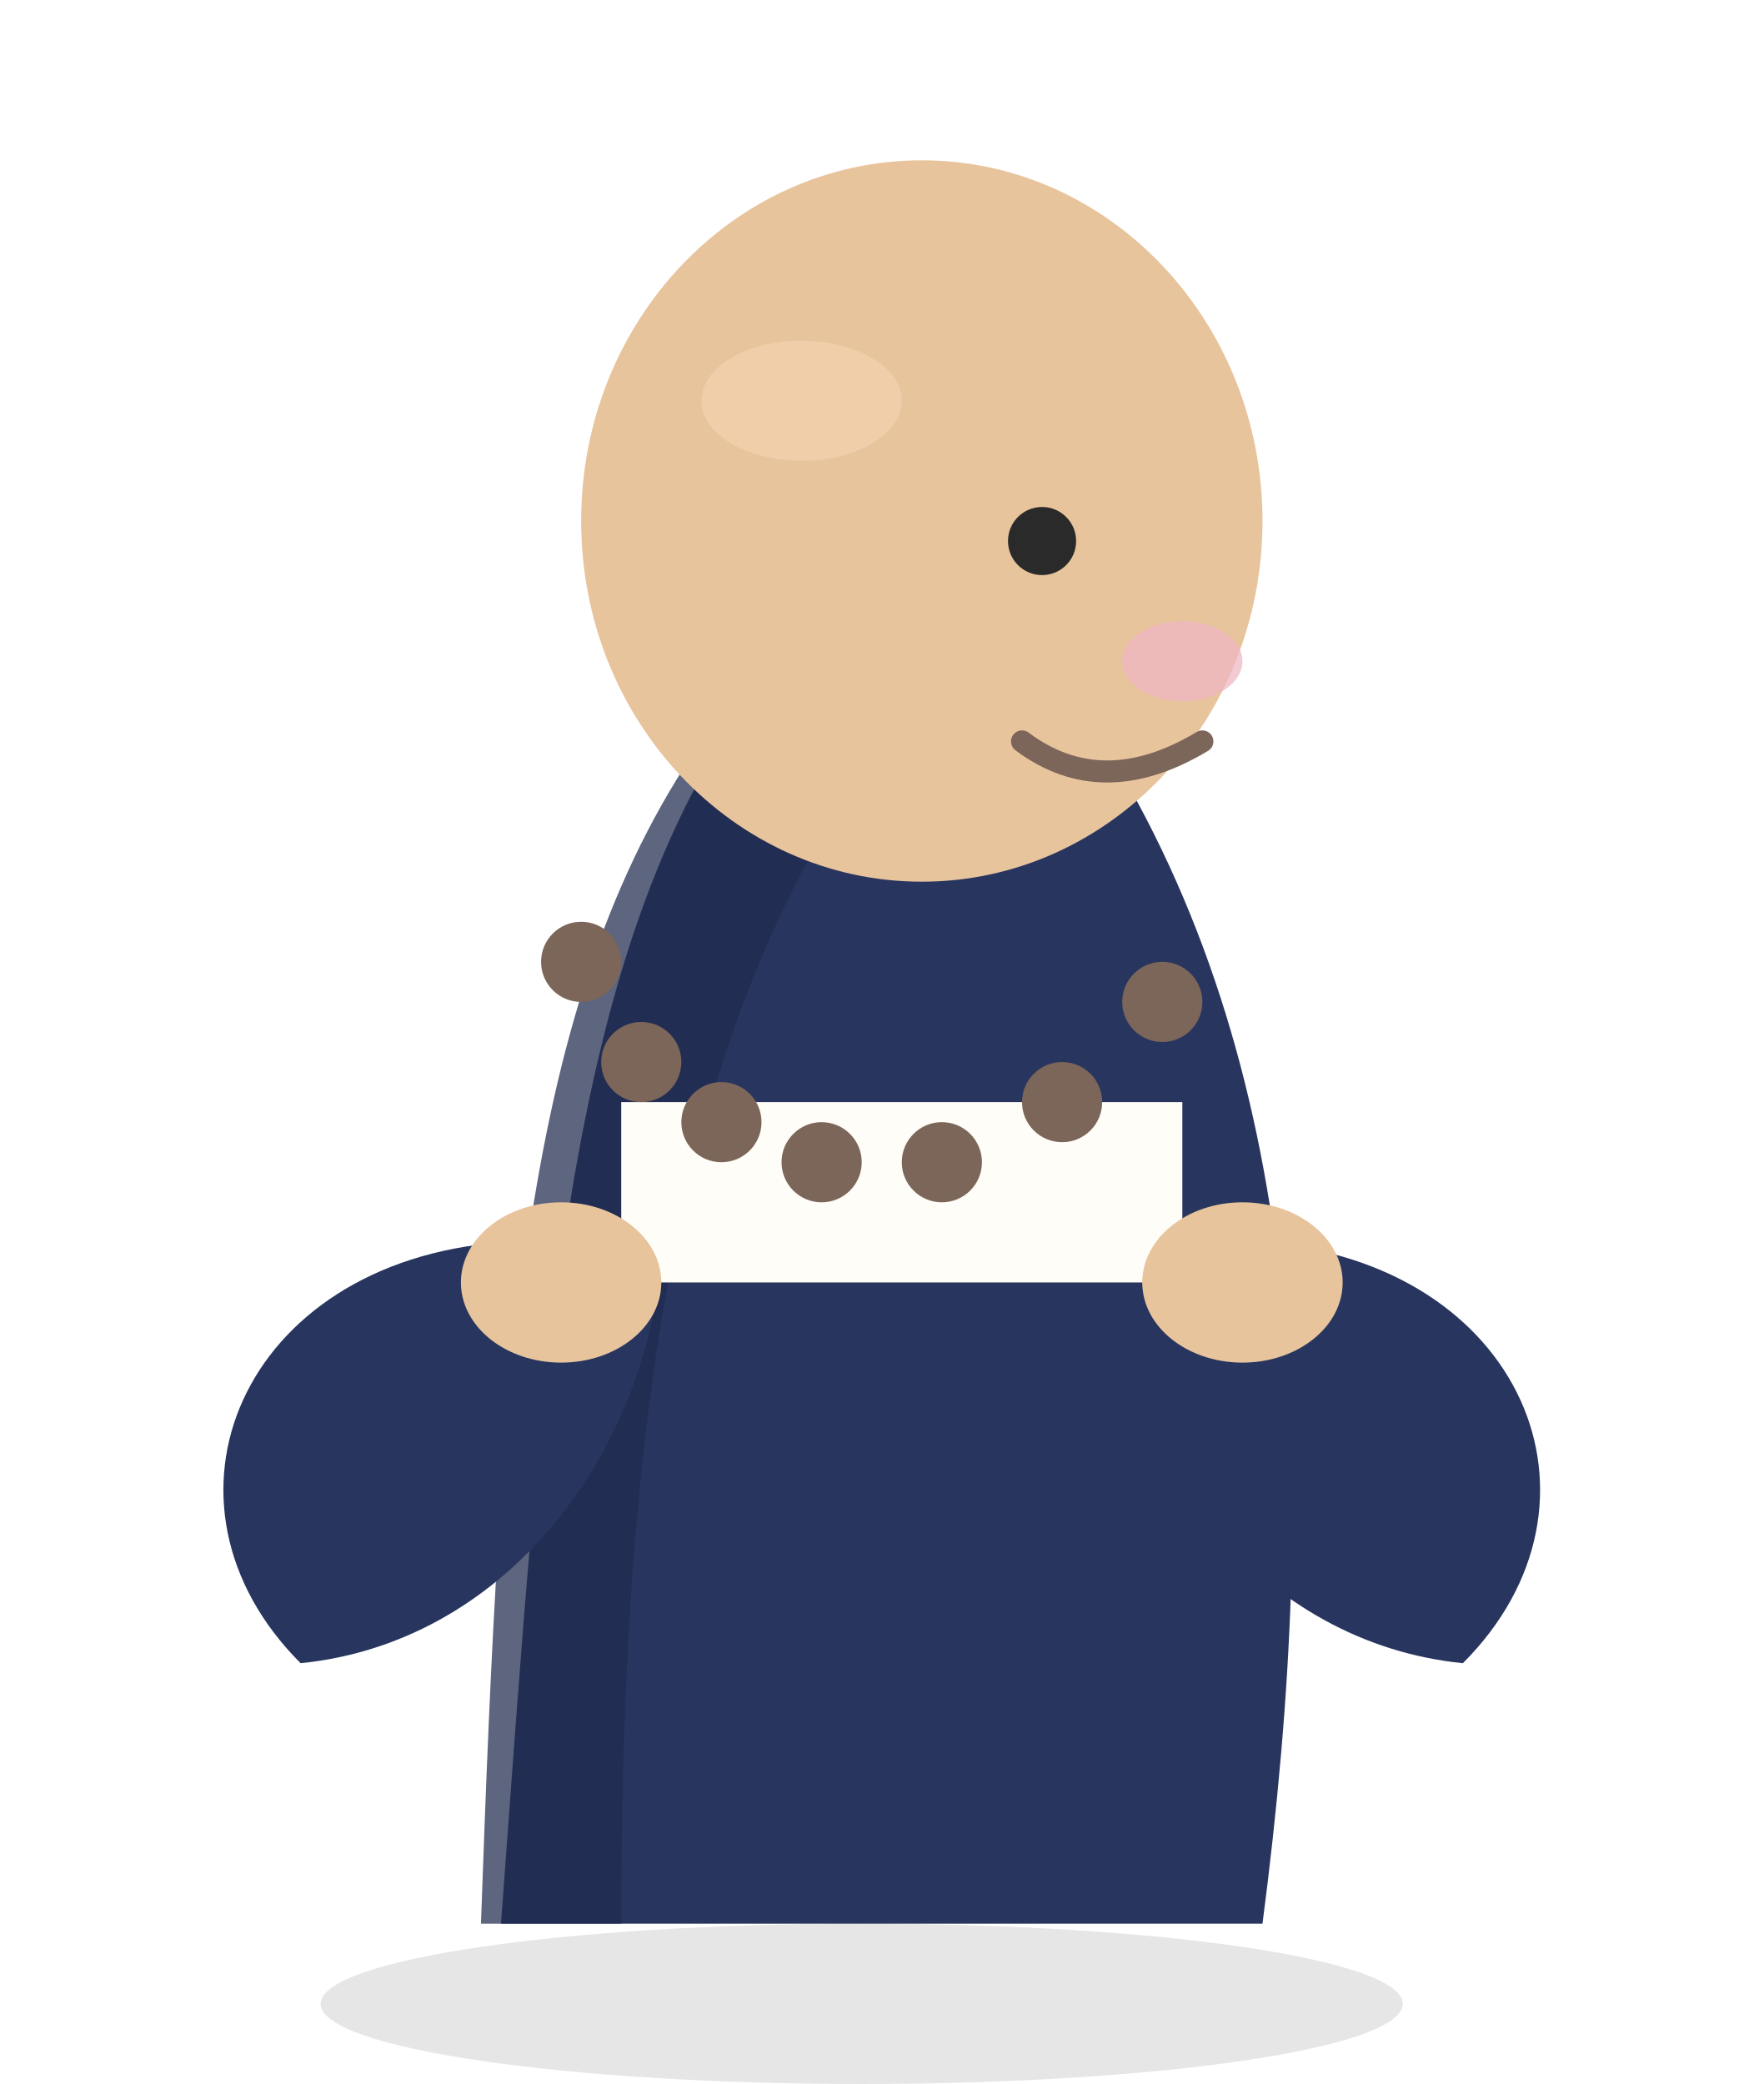
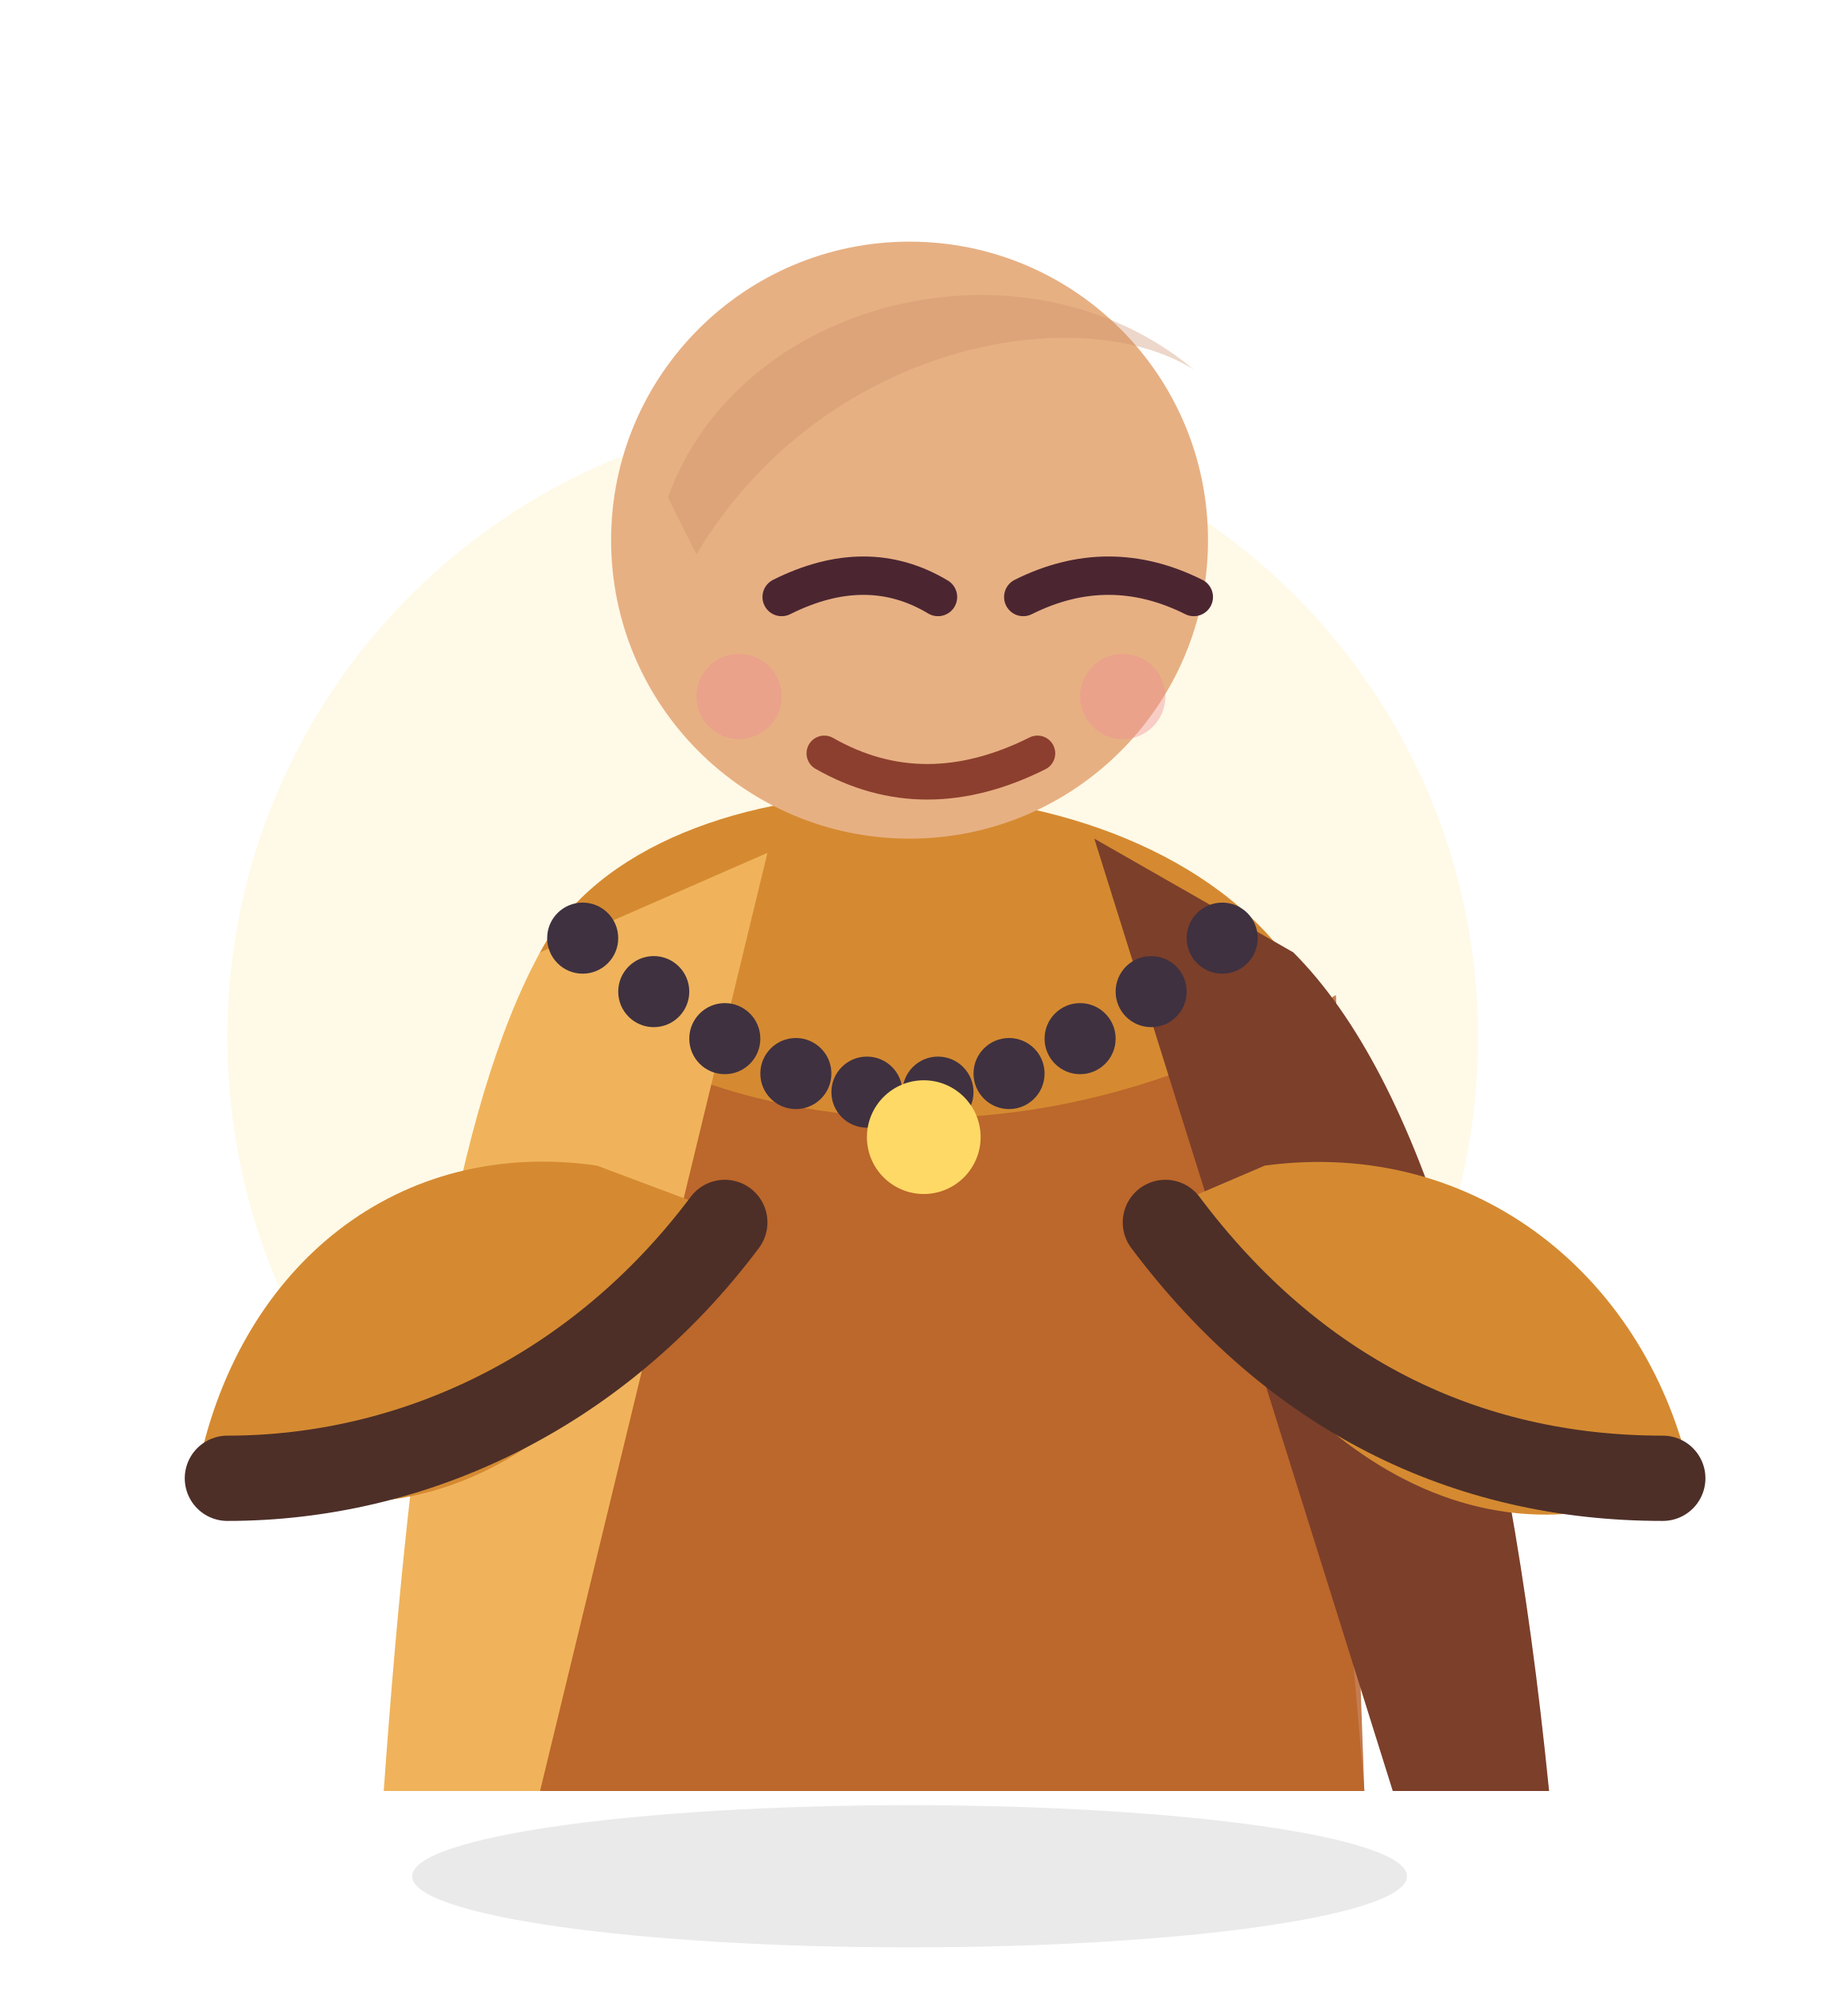
- <svg xmlns="http://www.w3.org/2000/svg" width="88" height="104" viewBox="0 0 88 104">
-   <ellipse cx="43" cy="100" rx="27" ry="4" fill="#000000" opacity="0.1" />
-   <path d="M25 96C27 69 28 50 36 37H55C65 53 66 73 63 96Z" fill="#28365f" />
-   <path d="M42 40C34 53 31 70 31 96H24C25 68 26 50 35 37Z" fill="#1f2a4d" opacity="0.72" />
-   <path d="M25 62C12 63 7 75 15 83C25 82 32 73 33 63Z" fill="#28365f" />
-   <path d="M63 62C76 63 81 75 73 83C63 82 56 73 55 63Z" fill="#28365f" />
-   <path d="M31 55H59V64H31Z" fill="#fffdf7" />
-   <ellipse cx="46" cy="26" rx="17" ry="18" fill="#e8c49d" />
-   <ellipse cx="40" cy="20" rx="5" ry="3" fill="#f2d1ad" opacity="0.75" />
-   <circle cx="52" cy="27" r="1.7" fill="#2a2a2a" />
-   <ellipse cx="59" cy="33" rx="3" ry="2" fill="#efb5c4" opacity="0.72" />
-   <path d="M51 37Q55 40 60 37" fill="none" stroke="#7c6559" stroke-width="1.1" stroke-linecap="round" />
-   <g fill="#7c6559">
-     <circle cx="29" cy="48" r="2" />
-     <circle cx="32" cy="53" r="2" />
-     <circle cx="36" cy="56" r="2" />
-     <circle cx="41" cy="58" r="2" />
-     <circle cx="47" cy="58" r="2" />
-     <circle cx="53" cy="55" r="2" />
-     <circle cx="58" cy="50" r="2" />
+ <svg xmlns="http://www.w3.org/2000/svg" width="130" height="140" viewBox="0 0 130 140">
+   <defs>
+     <style>
+       .body {
+         transform-origin: 64px 116px;
+         animation: monkBreath 2.3s ease-in-out infinite;
+       }
+       .head {
+         transform-origin: 64px 41px;
+         animation: monkHead 2.3s ease-in-out infinite;
+       }
+       .beads {
+         transform-origin: 64px 70px;
+         animation: beads 2.3s ease-in-out infinite;
+       }
+       .aura {
+         transform-origin: 65px 70px;
+         animation: aura 1.8s ease-in-out infinite;
+       }
+       .ki {
+         transform-origin: 92px 54px;
+         animation: ki 1.1s ease-in-out infinite;
+       }
+       @keyframes monkBreath {
+         0%,
+         100% {
+           transform: translateY(0);
+         }
+         50% {
+           transform: translateY(-4px);
+         }
+       }
+       @keyframes monkHead {
+         0%,
+         100% {
+           transform: rotate(-1deg);
+         }
+         50% {
+           transform: rotate(2deg);
+         }
+       }
+       @keyframes beads {
+         0%,
+         100% {
+           transform: translateY(0);
+         }
+         50% {
+           transform: translateY(3px);
+         }
+       }
+       @keyframes aura {
+         0%,
+         100% {
+           opacity: 0.18;
+           transform: scale(0.92);
+         }
+         50% {
+           opacity: 0.42;
+           transform: scale(1.08);
+         }
+       }
+       @keyframes ki {
+         0%,
+         100% {
+           transform: scale(0.92);
+           opacity: 0.55;
+         }
+         50% {
+           transform: scale(1.08);
+           opacity: 1;
+         }
+       }
+       @media (prefers-reduced-motion: reduce) {
+         .body,
+         .head,
+         .beads,
+         .aura,
+         .ki {
+           animation: none;
+         }
+       }
+     </style>
+   </defs>
+   <ellipse cx="64" cy="132" rx="35" ry="5" fill="#2d2433" opacity=".1" />
+   <circle class="aura" cx="60" cy="73" r="44" fill="#ffd966" opacity=".16" />
+   <g class="body">
+     <path d="M38 67C46 52 80 52 91 68L96 126H31Z" fill="#d58a31" />
+     <path d="M38 70C51 80 73 83 94 70L96 126H31Z" fill="#b75f2a" opacity=".82" />
+     <path d="M54 60L38 126H27C29 98 32 78 38 67Z" fill="#f0b35b" />
+     <path d="M77 59L98 126H109C106 96 100 76 91 67Z" fill="#7c3f2a" />
+     <path d="M42 82C28 80 17 89 14 103C30 111 44 100 50 85Z" fill="#d58a31" />
+     <path d="M89 82C104 80 116 90 119 104C103 112 89 100 82 85Z" fill="#d58a31" />
+     <path d="M16 104C29 104 42 98 51 86" stroke="#4d2f28" stroke-width="6" stroke-linecap="round" fill="none" />
+     <path d="M117 104C103 104 91 98 82 86" stroke="#4d2f28" stroke-width="6" stroke-linecap="round" fill="none" />
+     <g class="beads">
+       <circle cx="41" cy="66" r="2.5" fill="#3f3140" />
+       <circle cx="46" cy="69.762" r="2.5" fill="#3f3140" />
+       <circle cx="51" cy="73.071" r="2.5" fill="#3f3140" />
+       <circle cx="56" cy="75.526" r="2.5" fill="#3f3140" />
+       <circle cx="61" cy="76.833" r="2.5" fill="#3f3140" />
+       <circle cx="66" cy="76.833" r="2.5" fill="#3f3140" />
+       <circle cx="71" cy="75.526" r="2.5" fill="#3f3140" />
+       <circle cx="76" cy="73.071" r="2.5" fill="#3f3140" />
+       <circle cx="81" cy="69.762" r="2.5" fill="#3f3140" />
+       <circle cx="86" cy="66" r="2.5" fill="#3f3140" />
+       <circle cx="65" cy="80" r="4" fill="#ffd966" />
+     </g>
  </g>
-   <ellipse cx="28" cy="64" rx="5" ry="4" fill="#e8c49d" />
-   <ellipse cx="62" cy="64" rx="5" ry="4" fill="#e8c49d" />
+   <g class="head">
+     <circle cx="64" cy="38" r="21" fill="#e7b083" />
+     <path d="M47 35C52 21 72 16 84 26C76 21 58 24 49 39Z" fill="#cc8c67" opacity=".35" />
+     <path d="M55 42Q61 39 66 42M72 42Q78 39 84 42" stroke="#4b2631" stroke-width="2.7" stroke-linecap="round" fill="none" />
+     <path d="M58 53Q65 57 73 53" stroke="#8c3f2e" stroke-width="2.5" stroke-linecap="round" fill="none" />
+     <circle cx="52" cy="49" r="3" fill="#ee8f95" opacity=".42" />
+     <circle cx="79" cy="49" r="3" fill="#ee8f95" opacity=".42" />
+   </g>
</svg>
